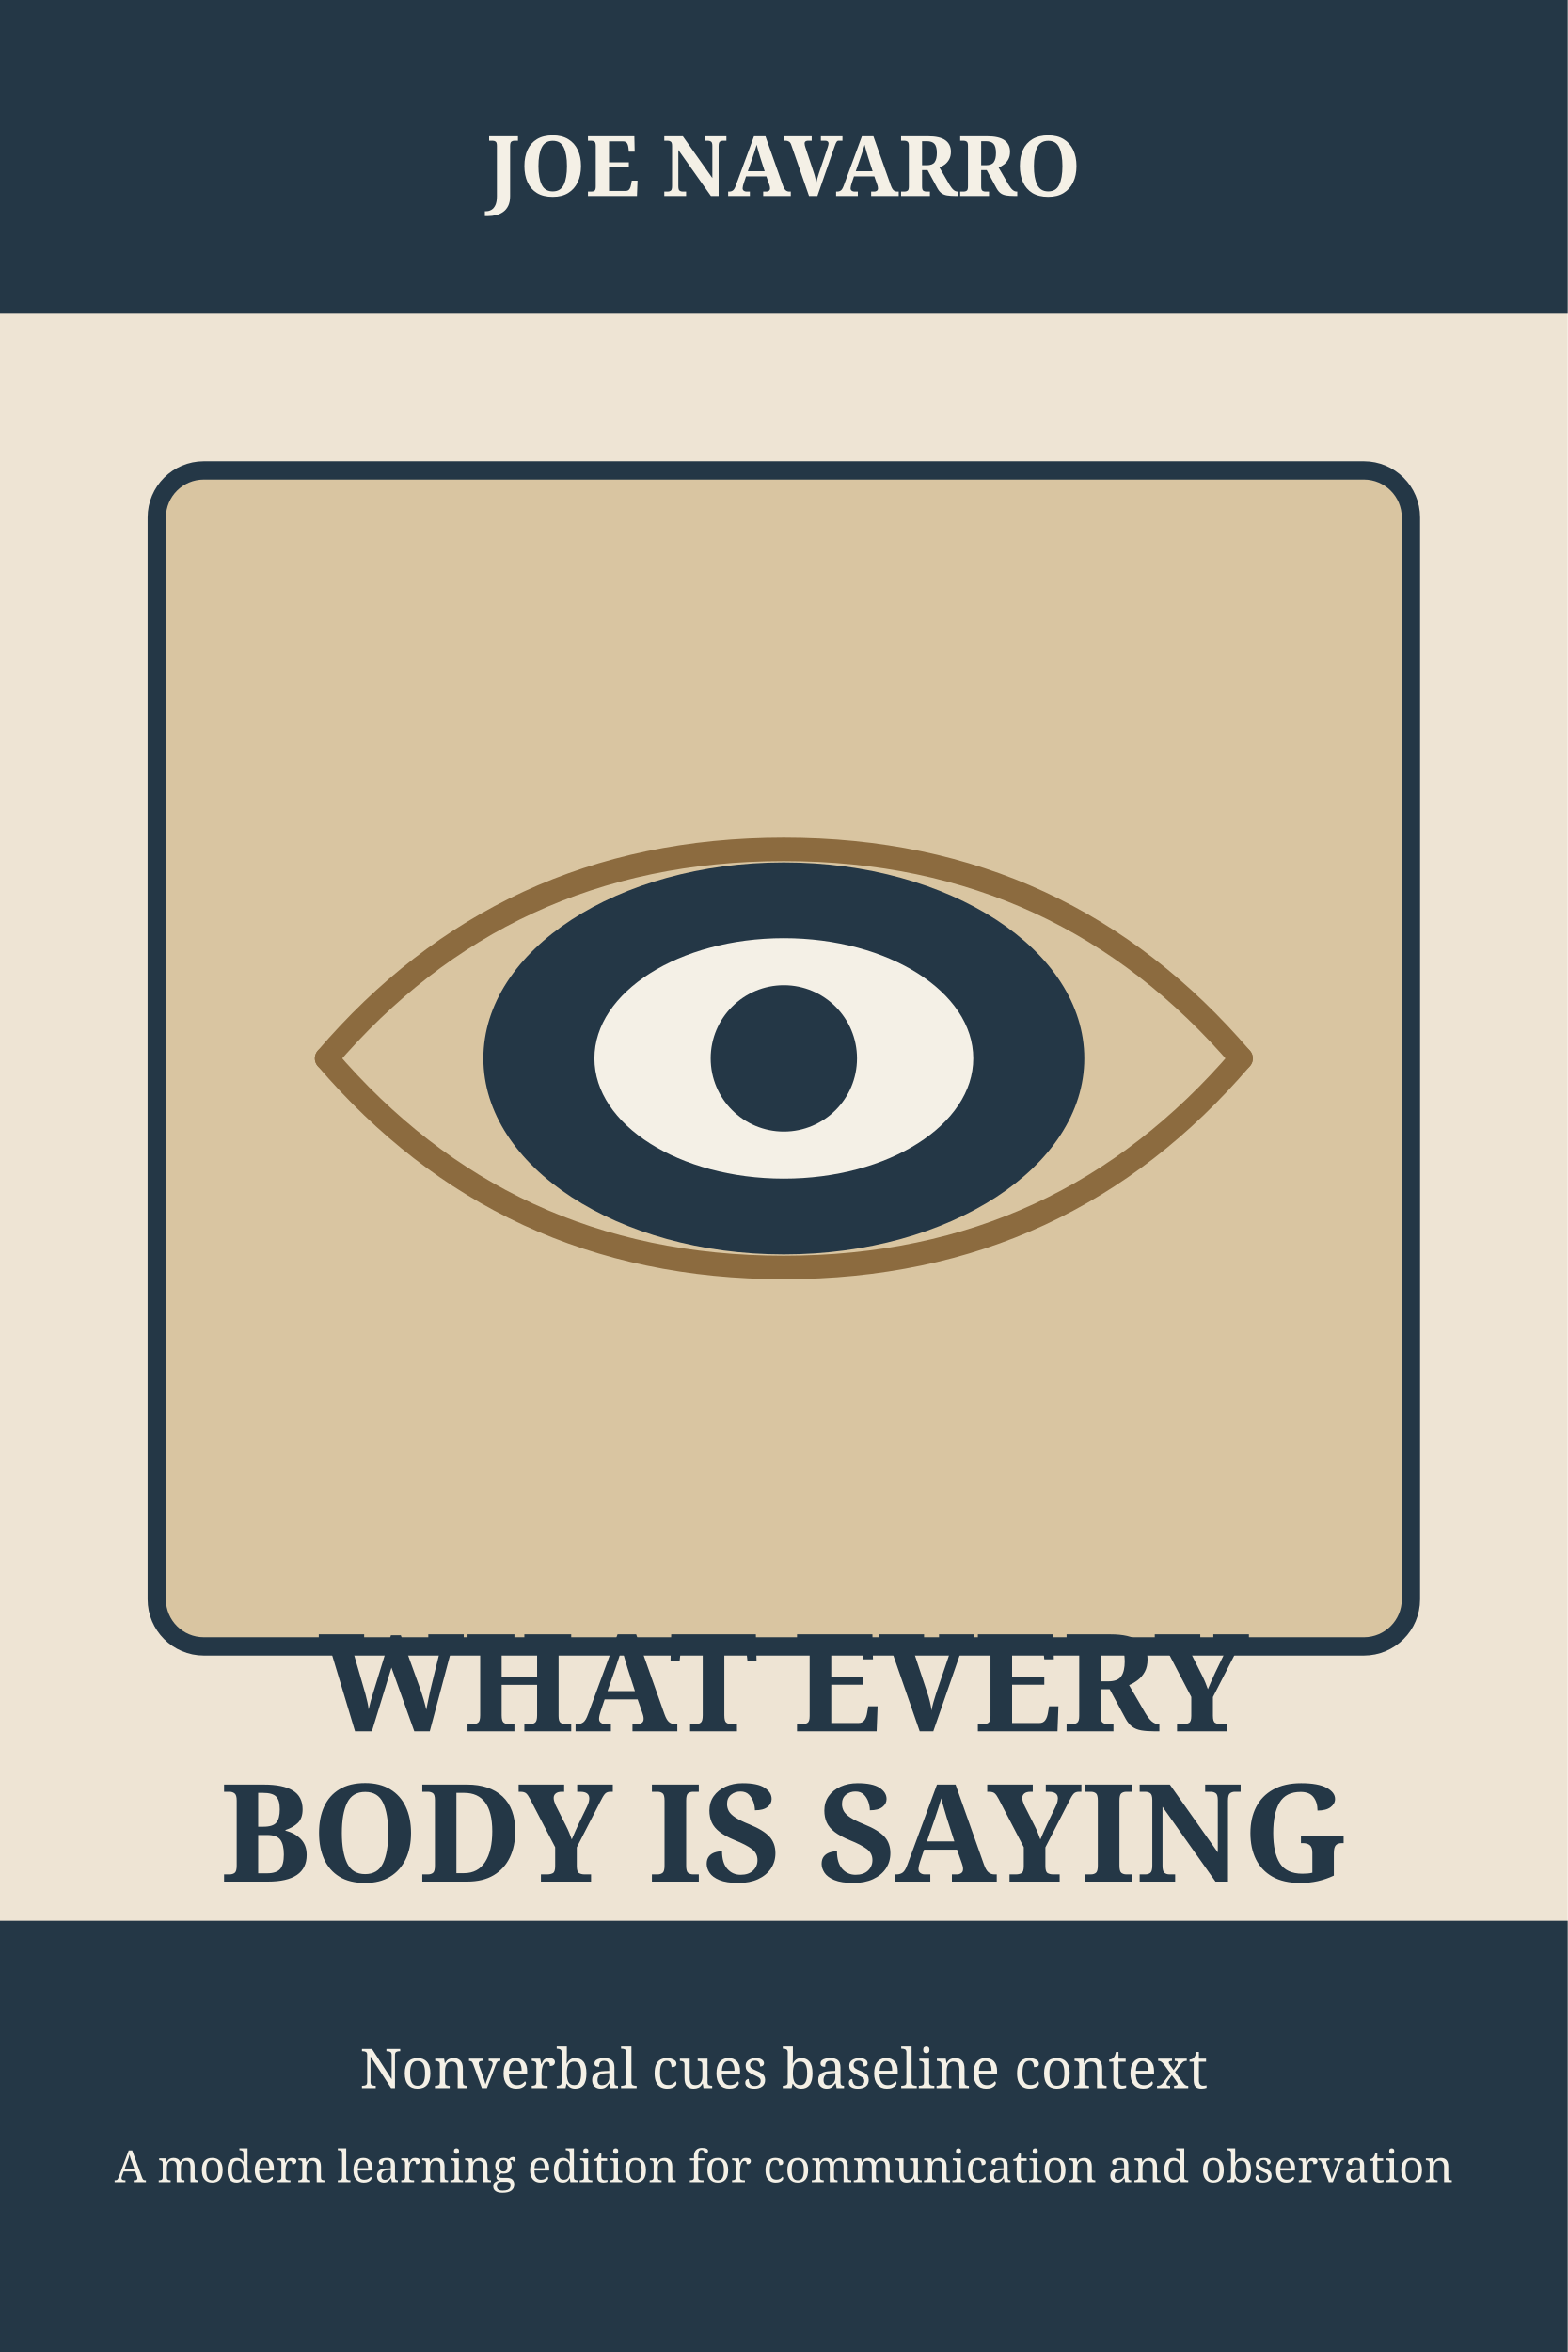
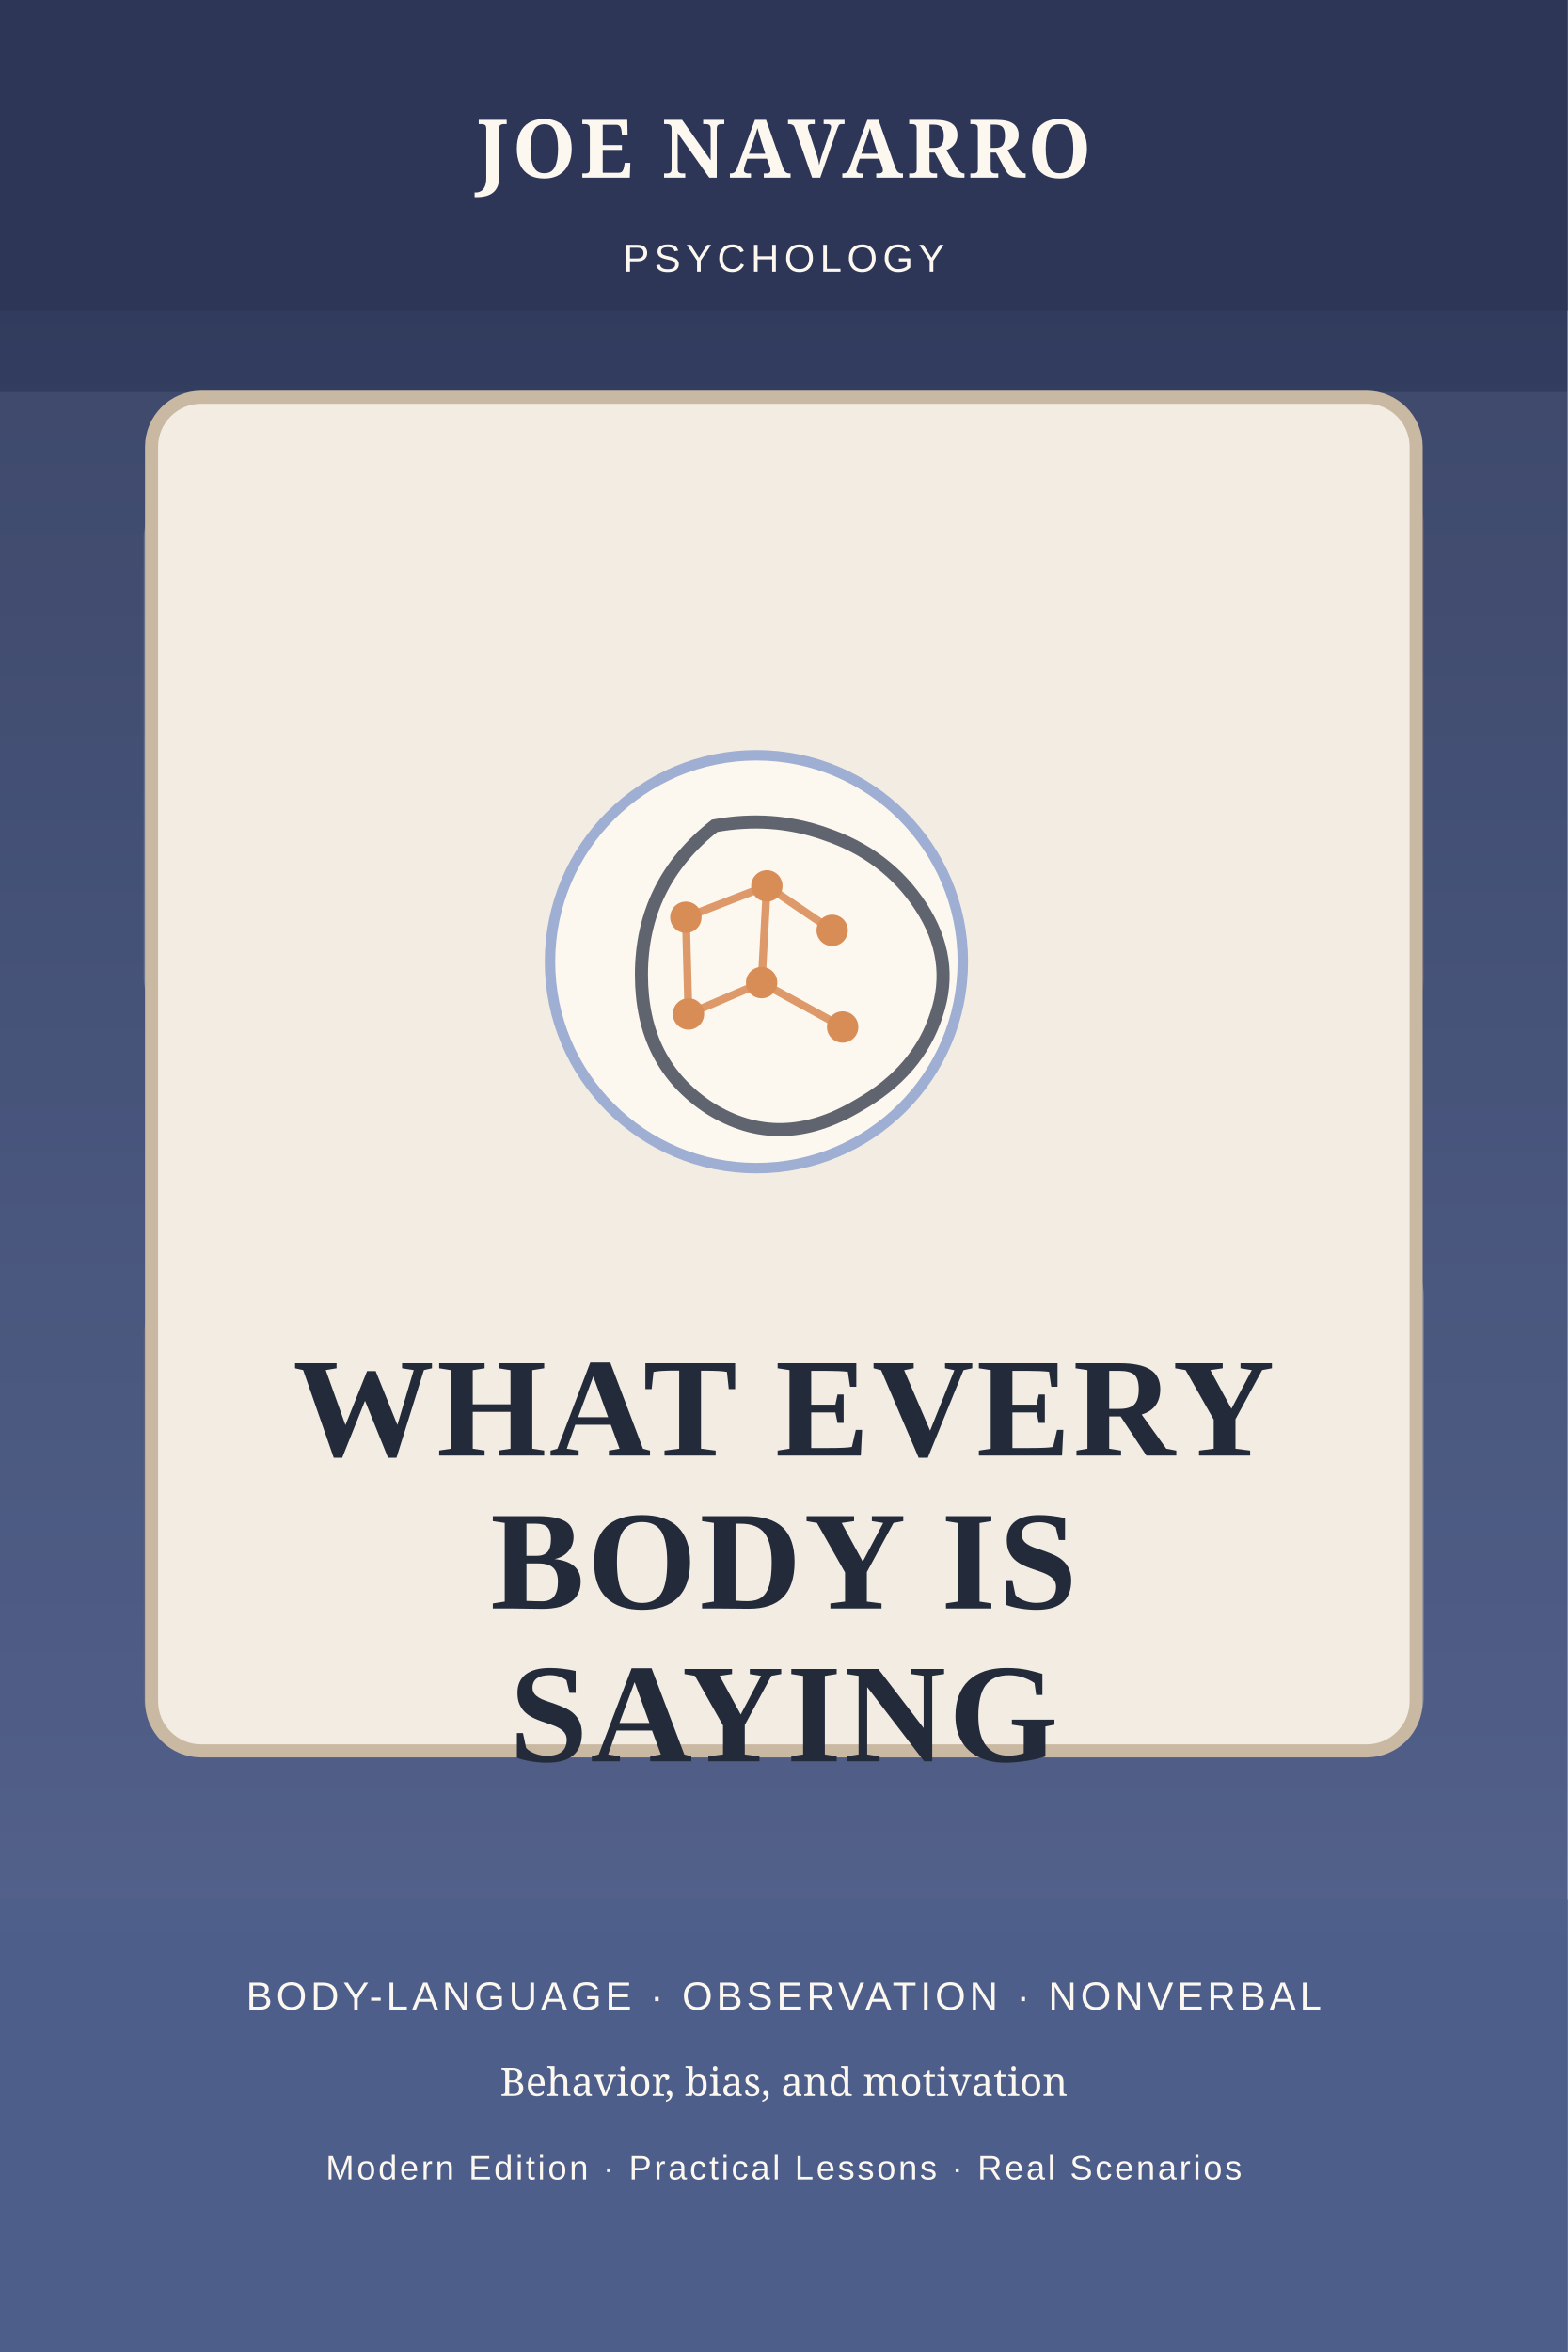
- <svg xmlns="http://www.w3.org/2000/svg" width="1200" height="1800" viewBox="0 0 1200 1800" fill="none">
-   <rect width="1200" height="1800" fill="#EEE4D4" />
-   <rect x="0" y="0" width="1200" height="240" fill="#243746" />
-   <rect x="0" y="1470" width="1200" height="330" fill="#243746" />
-   <rect x="120" y="360" width="960" height="900" rx="36" fill="#D9C5A1" stroke="#243746" stroke-width="14" />
-   <ellipse cx="600" cy="810" rx="230" ry="150" fill="#243746" />
-   <ellipse cx="600" cy="810" rx="145" ry="92" fill="#F4F0E6" />
-   <circle cx="600" cy="810" r="56" fill="#243746" />
-   <path d="M250 810C340 705 455 650 600 650C745 650 860 705 950 810" stroke="#8C6B3F" stroke-width="18" stroke-linecap="round" />
-   <path d="M250 810C340 915 455 970 600 970C745 970 860 915 950 810" stroke="#8C6B3F" stroke-width="18" stroke-linecap="round" />
-   <text x="600" y="150" text-anchor="middle" fill="#F4F0E6" font-family="Georgia, serif" font-size="64" font-weight="700">JOE NAVARRO</text>
-   <text x="600" y="1325" text-anchor="middle" fill="#243746" font-family="Georgia, serif" font-size="104" font-weight="700">WHAT EVERY</text>
-   <text x="600" y="1440" text-anchor="middle" fill="#243746" font-family="Georgia, serif" font-size="104" font-weight="700">BODY IS SAYING</text>
-   <text x="600" y="1598" text-anchor="middle" fill="#F4F0E6" font-family="Georgia, serif" font-size="42">Nonverbal cues   baseline   context</text>
-   <text x="600" y="1670" text-anchor="middle" fill="#F4F0E6" font-family="Georgia, serif" font-size="34">A modern learning edition for communication and observation</text>
+ <svg xmlns="http://www.w3.org/2000/svg" width="1200" height="1800" viewBox="0 0 1200 1800" fill="none" role="img" aria-labelledby="title desc">
+   <defs>
+     <linearGradient id="g1624117100" x1="0" y1="0" x2="0" y2="1800" gradientUnits="userSpaceOnUse">
+       <stop offset="0%" stop-color="#2D3656" />
+       <stop offset="100%" stop-color="#4E5E8A" />
+     </linearGradient>
+   </defs>
+   <rect width="1200" height="1800" fill="url(#g1624117100)" />
+   <rect x="0" y="300" width="1200" height="1180" fill="#9AACD2" opacity="0.12" />
+   <rect x="110" y="370" width="420" height="420" rx="42" fill="#FDF8EF" opacity="0.2" />
+   <rect x="670" y="360" width="420" height="430" rx="42" fill="#D88D57" opacity="0.16" />
+   <rect x="110" y="980" width="420" height="360" rx="42" fill="#D88D57" opacity="0.15" />
+   <rect x="670" y="950" width="420" height="390" rx="42" fill="#FDF8EF" opacity="0.2" />
+   <rect x="116" y="304" width="968" height="1036" rx="38" fill="#F3ECE2" stroke="#C9B8A2" stroke-width="10" />
+   <g transform="translate(399 556)">
+     <circle cx="180" cy="180" r="158" fill="#FDF8EF" opacity="0.95" stroke="#9AACD2" stroke-width="8" />
+     <path d="M148 76 Q92 120 92 190 Q92 258 144 292 Q198 326 258 290 Q304 264 318 220 Q332 178 306 138 Q280 98 232 82 Q192 68 148 76 Z" fill="none" stroke="#232B3B" stroke-width="10" opacity="0.72" />
+     <g stroke="#D88D57" stroke-width="6" opacity="0.88">
+       <line x1="126" y1="146" x2="188" y2="122" />
+       <line x1="188" y1="122" x2="238" y2="156" />
+       <line x1="188" y1="122" x2="184" y2="196" />
+       <line x1="184" y1="196" x2="246" y2="230" />
+       <line x1="126" y1="146" x2="128" y2="220" />
+       <line x1="128" y1="220" x2="184" y2="196" />
+     </g>
+     <g fill="#D88D57">
+       <circle cx="126" cy="146" r="12" />
+       <circle cx="188" cy="122" r="12" />
+       <circle cx="238" cy="156" r="12" />
+       <circle cx="184" cy="196" r="12" />
+       <circle cx="128" cy="220" r="12" />
+       <circle cx="246" cy="230" r="12" />
+     </g>
+   </g>
+   <rect x="0" y="0" width="1200" height="238" fill="#2D3656" opacity="0.93" />
+   <rect x="0" y="1454" width="1200" height="346" fill="#4E5E8A" opacity="0.95" />
+   <text x="600" y="136" text-anchor="middle" fill="#FDF8EF" font-family="Georgia, serif" font-size="62" font-weight="700" letter-spacing="3">JOE NAVARRO</text>
+   <text x="600" y="208" text-anchor="middle" fill="#FDF8EF" font-family="'Trebuchet MS', Arial, sans-serif" font-size="30" letter-spacing="4">PSYCHOLOGY</text>
+   <text x="600" y="1114" text-anchor="middle" fill="#232B3B" font-family="Georgia, 'Times New Roman', serif" font-size="108" font-weight="700" letter-spacing="2">WHAT EVERY</text>
+   <text x="600" y="1231" text-anchor="middle" fill="#232B3B" font-family="Georgia, 'Times New Roman', serif" font-size="108" font-weight="700" letter-spacing="2">BODY IS</text>
+   <text x="600" y="1348" text-anchor="middle" fill="#232B3B" font-family="Georgia, 'Times New Roman', serif" font-size="108" font-weight="700" letter-spacing="2">SAYING</text>
+   <text x="600" y="1538" text-anchor="middle" fill="#FDF8EF" font-family="'Trebuchet MS', Arial, sans-serif" font-size="30" letter-spacing="3">BODY-LANGUAGE  ·  OBSERVATION  ·  NONVERBAL</text>
+   <text x="600" y="1604" text-anchor="middle" fill="#FDF8EF" font-family="Georgia, serif" font-size="30">Behavior, bias, and motivation</text>
+   <text x="600" y="1668" text-anchor="middle" fill="#FDF8EF" font-family="'Trebuchet MS', Arial, sans-serif" font-size="26" letter-spacing="2">Modern Edition · Practical Lessons · Real Scenarios</text>
</svg>
